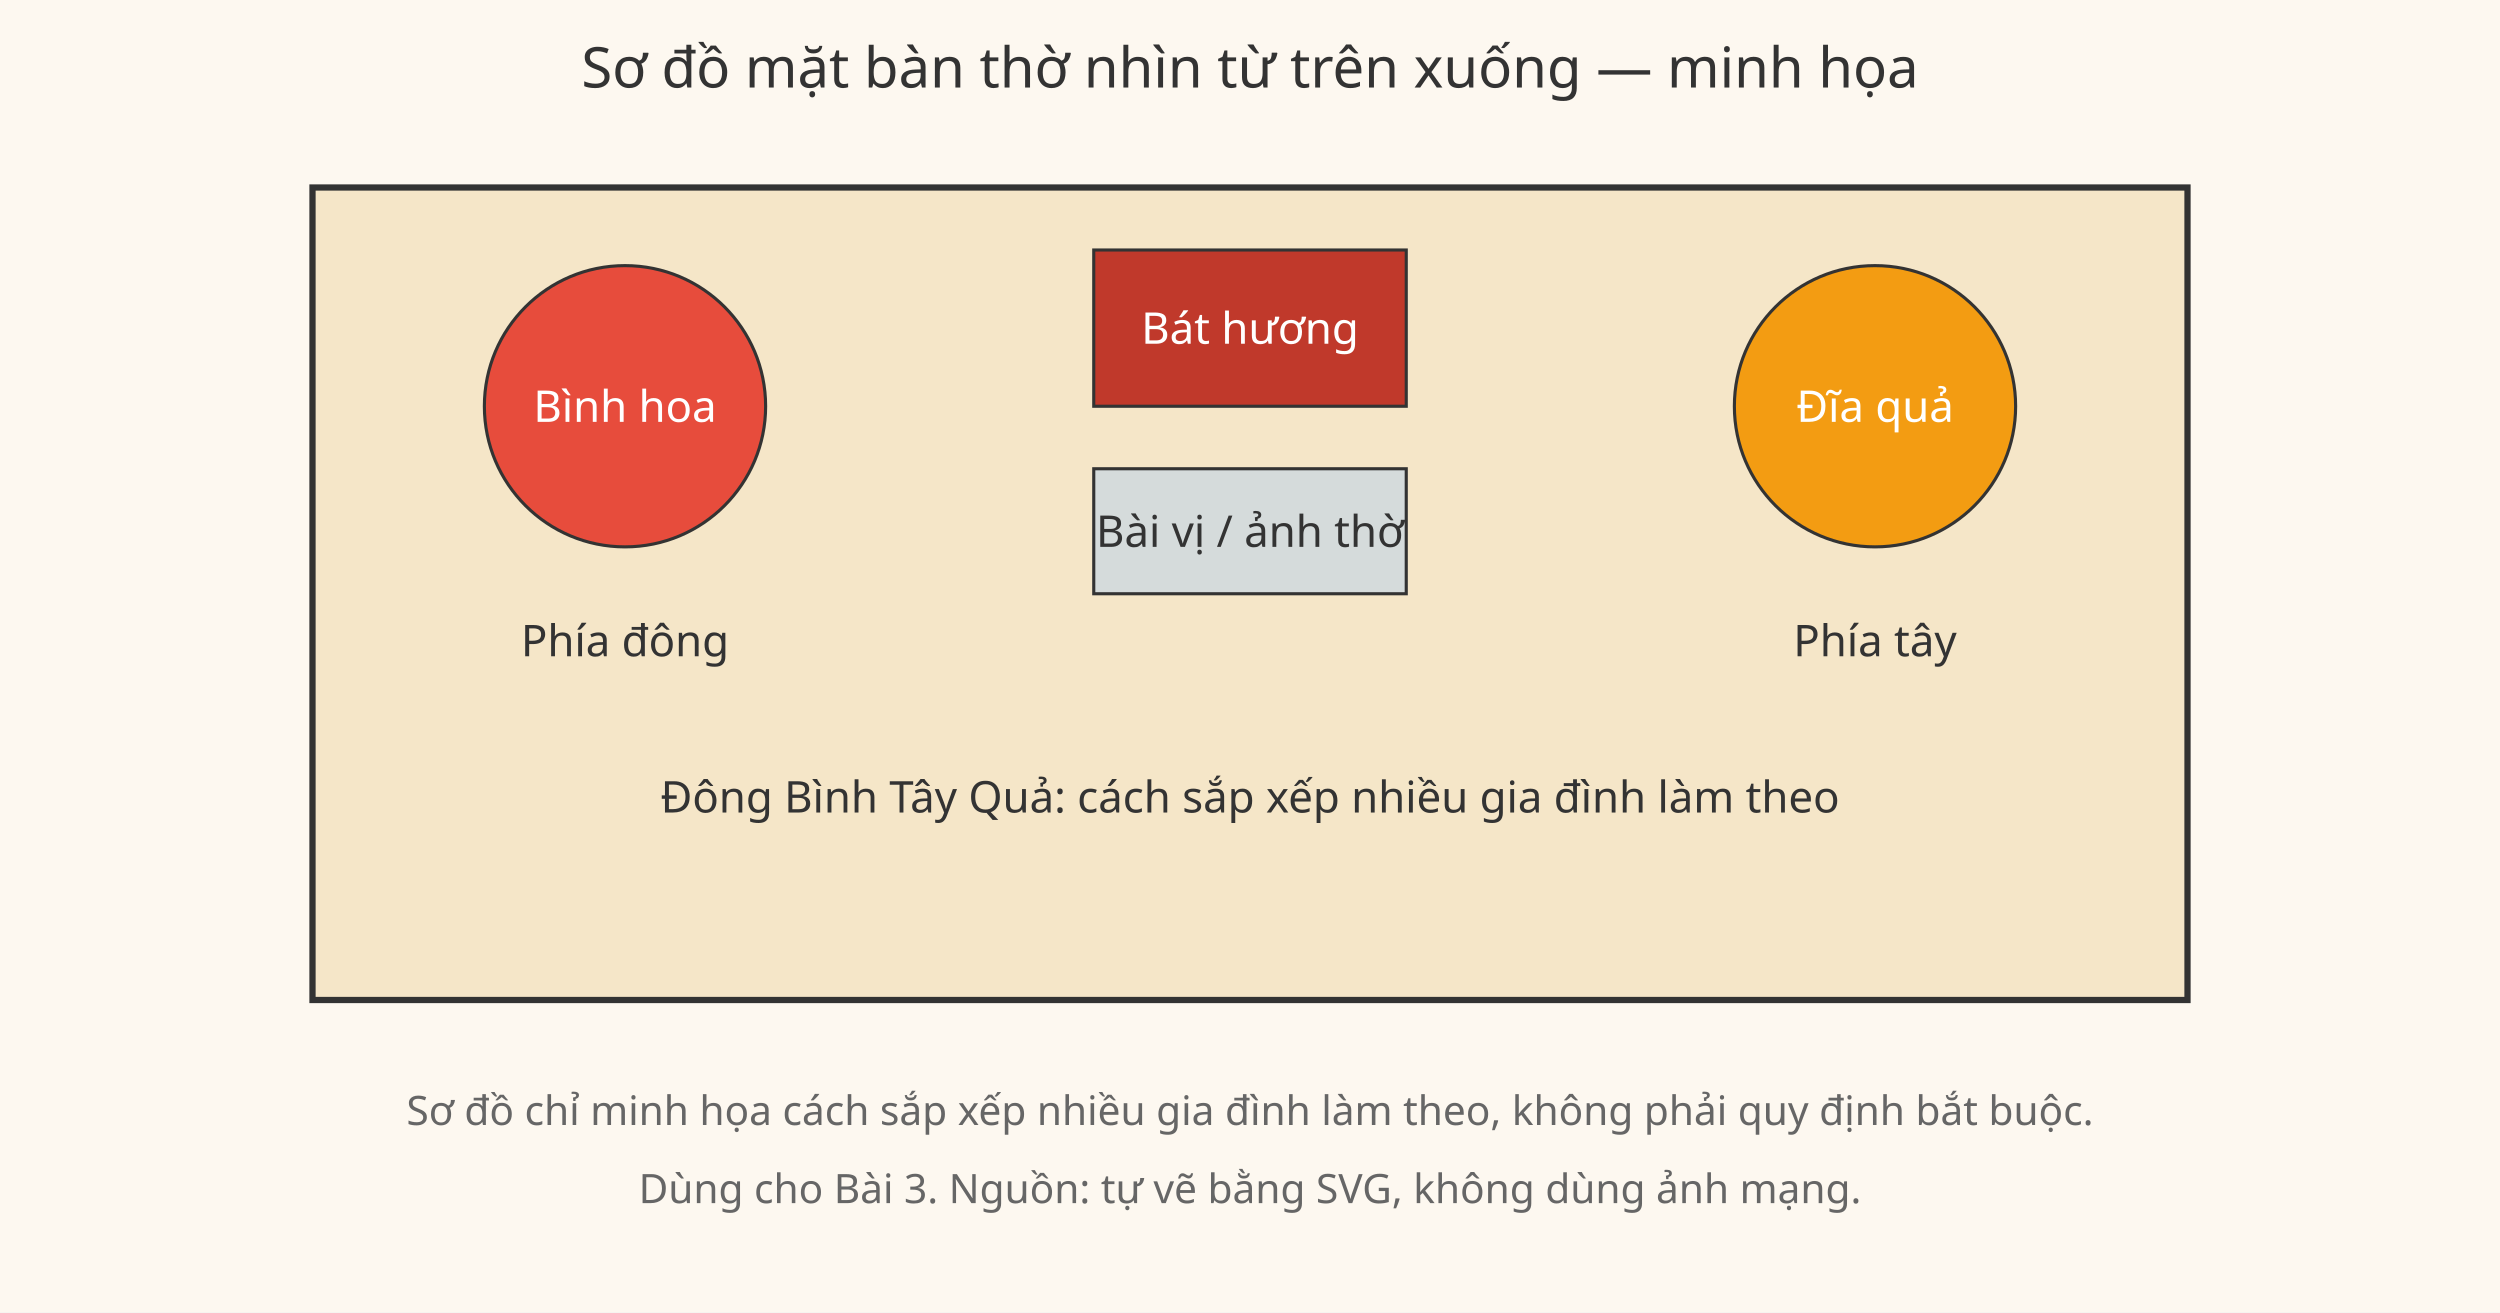
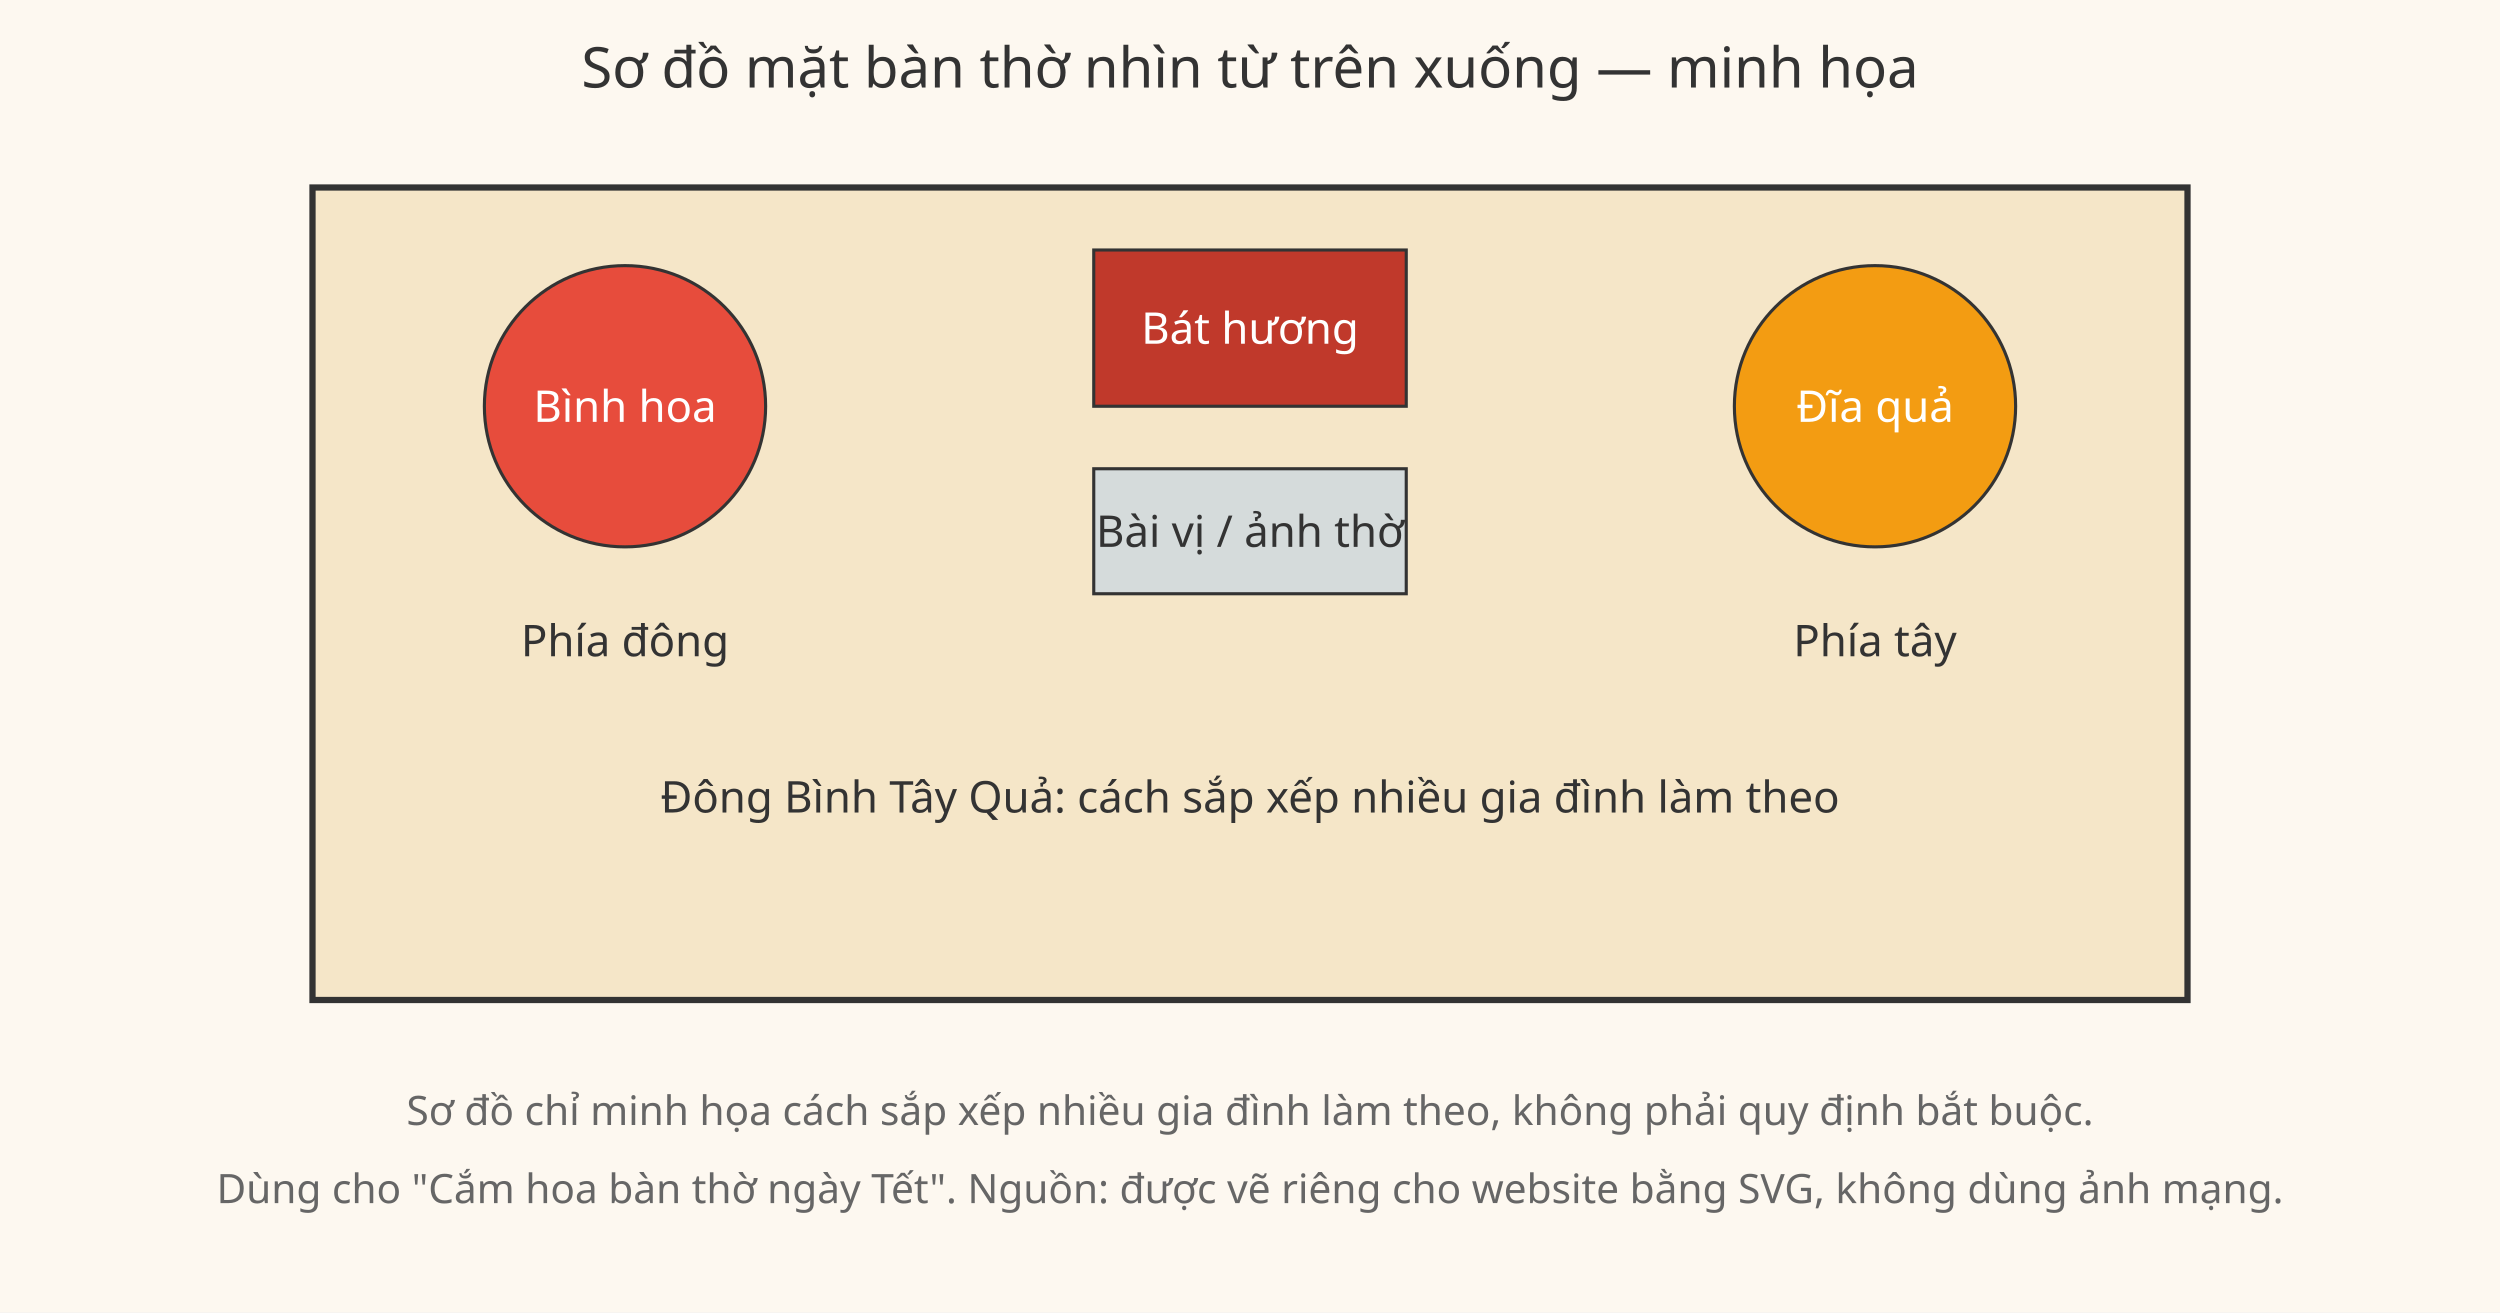
<svg xmlns="http://www.w3.org/2000/svg" width="800" height="420" viewBox="0 0 800 420" role="img">
  <rect width="800" height="420" fill="#fdf8f0" />
  <text x="400" y="28" text-anchor="middle" font-size="18" font-family="sans-serif" fill="#333">Sơ đồ mặt bàn thờ nhìn từ trên xuống — minh họa</text>
  <rect x="100" y="60" width="600" height="260" fill="#f5e6c8" stroke="#333" stroke-width="2" />
  <g font-family="sans-serif" font-size="14" fill="#333">
    <rect x="350" y="80" width="100" height="50" fill="#c0392b" stroke="#333" />
    <text x="400" y="110" text-anchor="middle" fill="#fff">Bát hương</text>
    <rect x="350" y="150" width="100" height="40" fill="#d5dbdb" stroke="#333" />
    <text x="400" y="175" text-anchor="middle">Bài vị / ảnh thờ</text>
    <circle cx="200" cy="130" r="45" fill="#e74c3c" stroke="#333" />
    <text x="200" y="135" text-anchor="middle" fill="#fff">Bình hoa</text>
    <text x="200" y="210" text-anchor="middle">Phía đông</text>
    <circle cx="600" cy="130" r="45" fill="#f39c12" stroke="#333" />
    <text x="600" y="135" text-anchor="middle" fill="#fff">Đĩa quả</text>
    <text x="600" y="210" text-anchor="middle">Phía tây</text>
    <text x="400" y="260" text-anchor="middle">Đông Bình Tây Quả: cách sắp xếp nhiều gia đình làm theo</text>
  </g>
  <text x="400" y="360" text-anchor="middle" font-size="13" font-family="sans-serif" fill="#666">Sơ đồ chỉ minh họa cách sắp xếp nhiều gia đình làm theo, không phải quy định bắt buộc.</text>
-   <text x="400" y="385" text-anchor="middle" font-size="13" font-family="sans-serif" fill="#666">Dùng cho Bài 3. Nguồn: tự vẽ bằng SVG, không dùng ảnh mạng.</text>
+   <text x="400" y="385" text-anchor="middle" font-size="13" font-family="sans-serif" fill="#666">Dùng cho "Cắm hoa bàn thờ ngày Tết". Nguồn: được vẽ riêng cho website bằng SVG, không dùng ảnh mạng.</text>
</svg>
